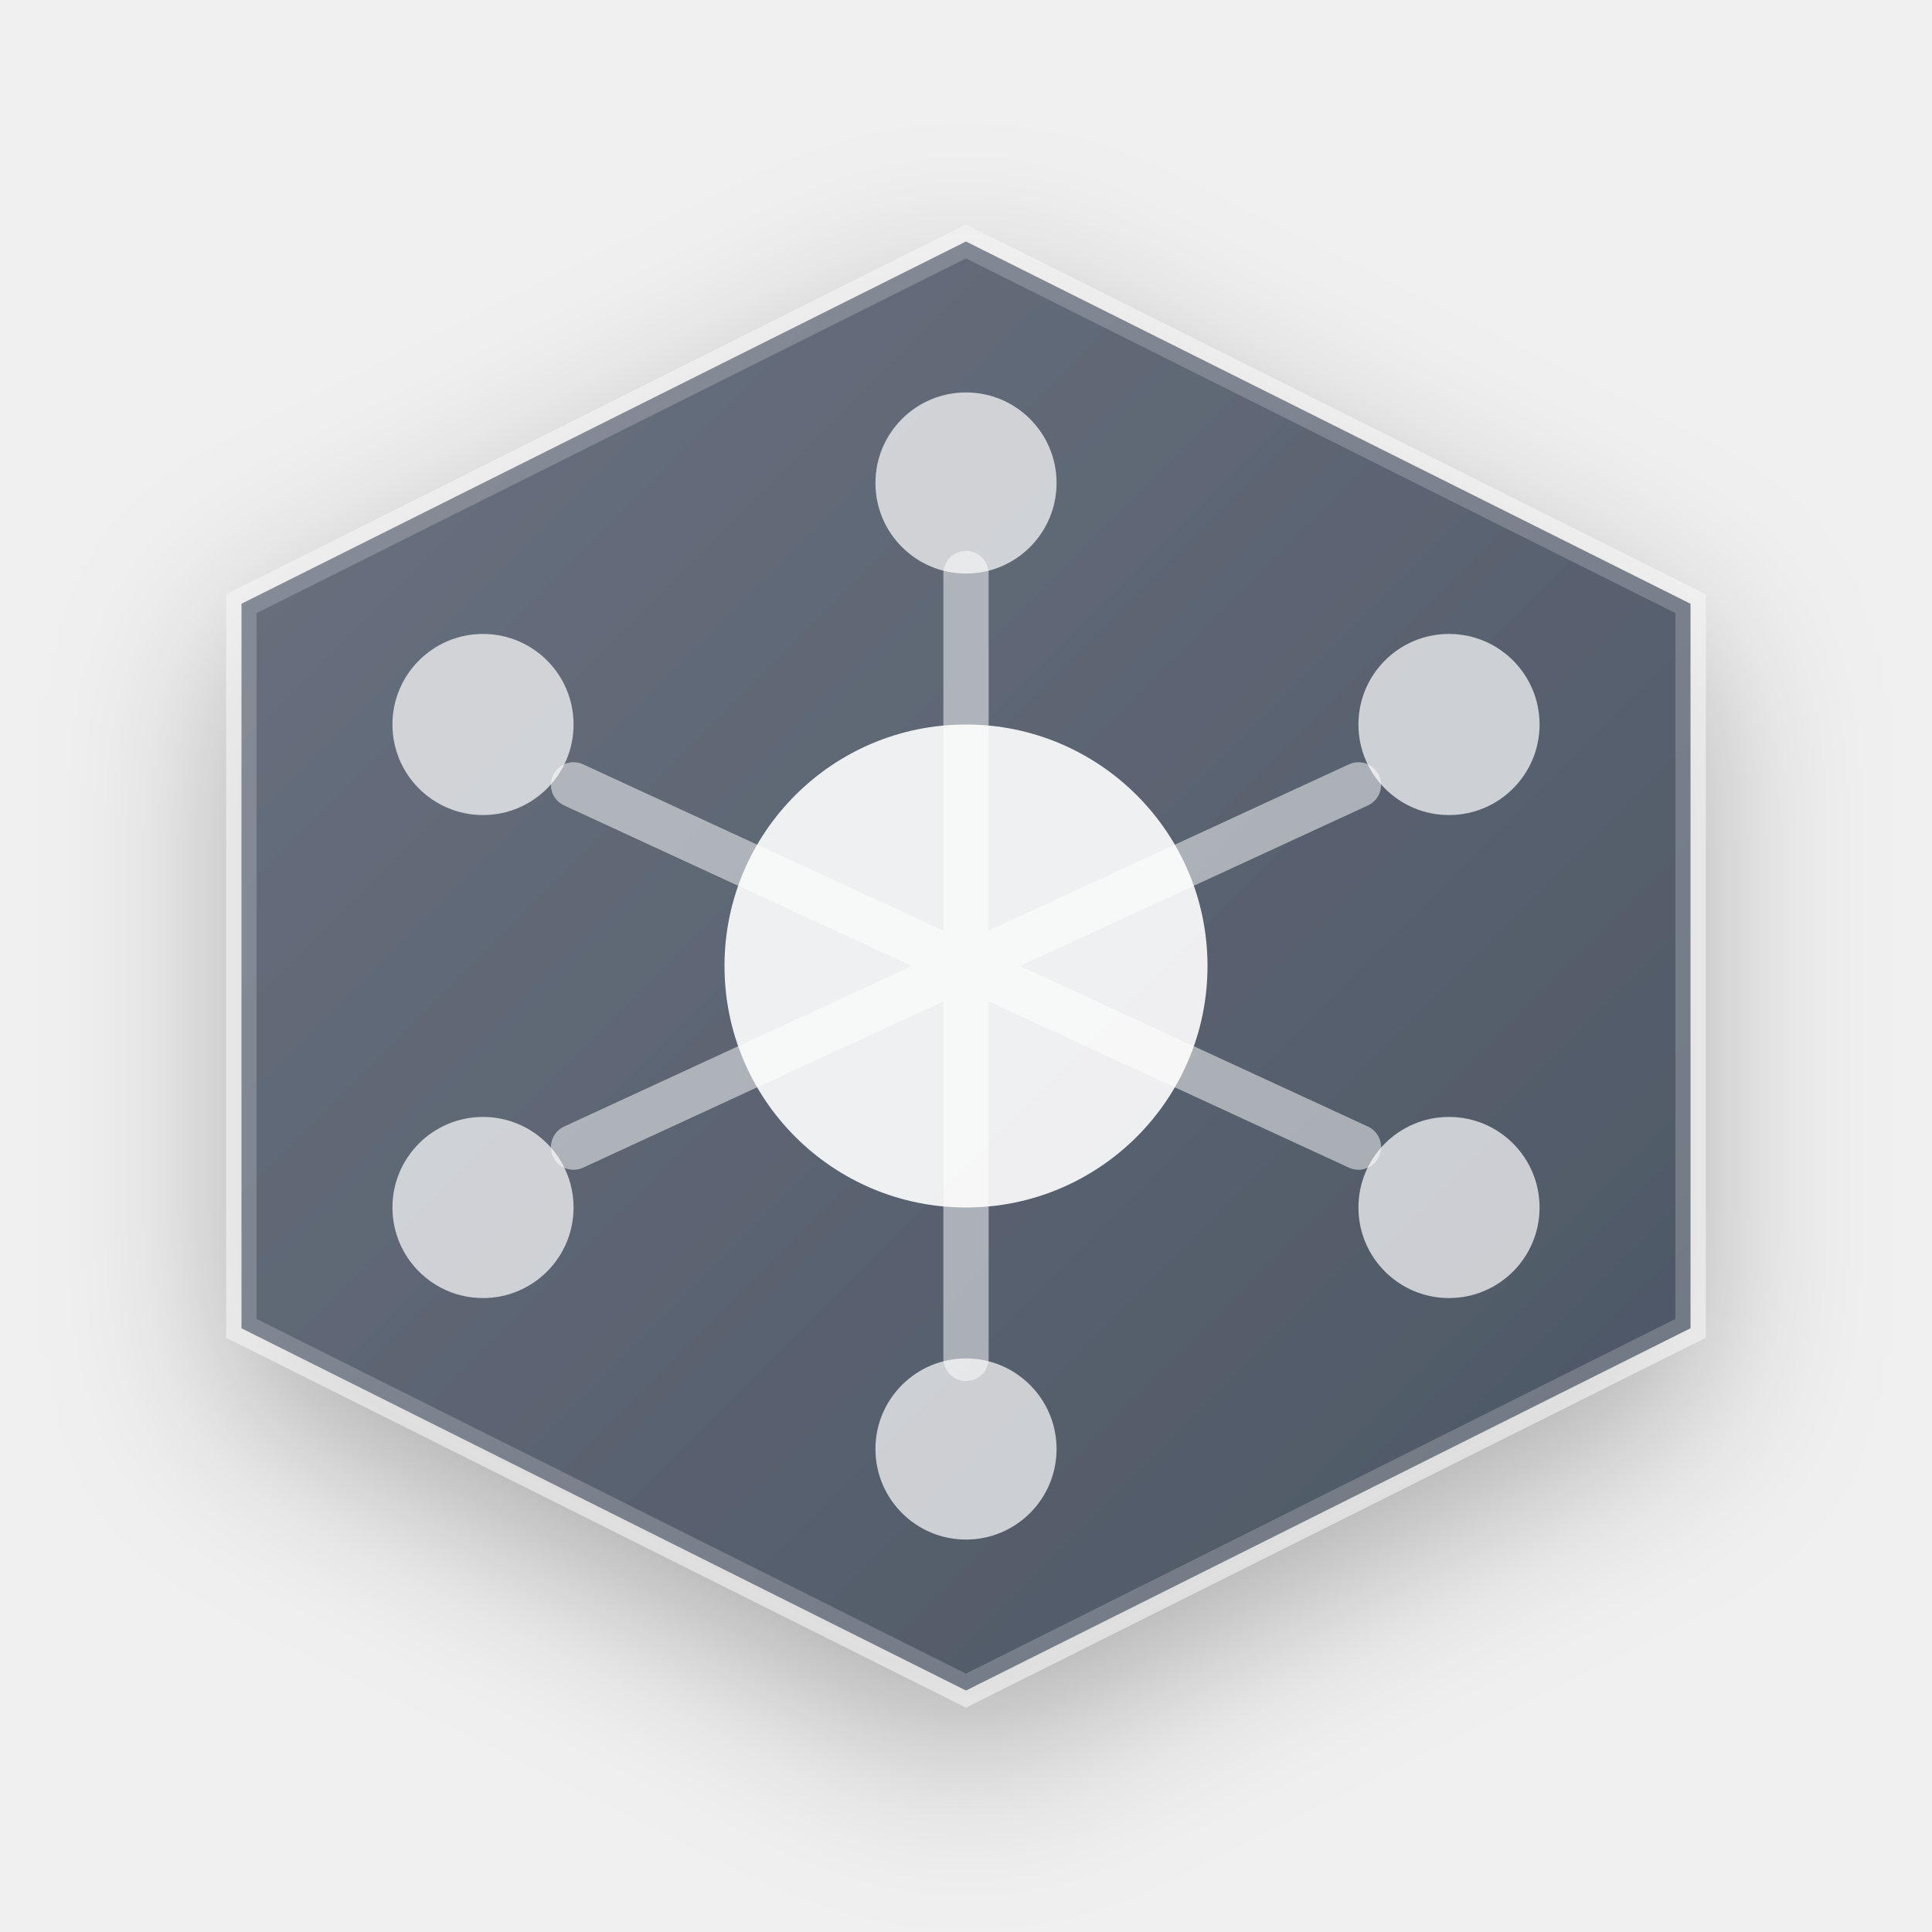
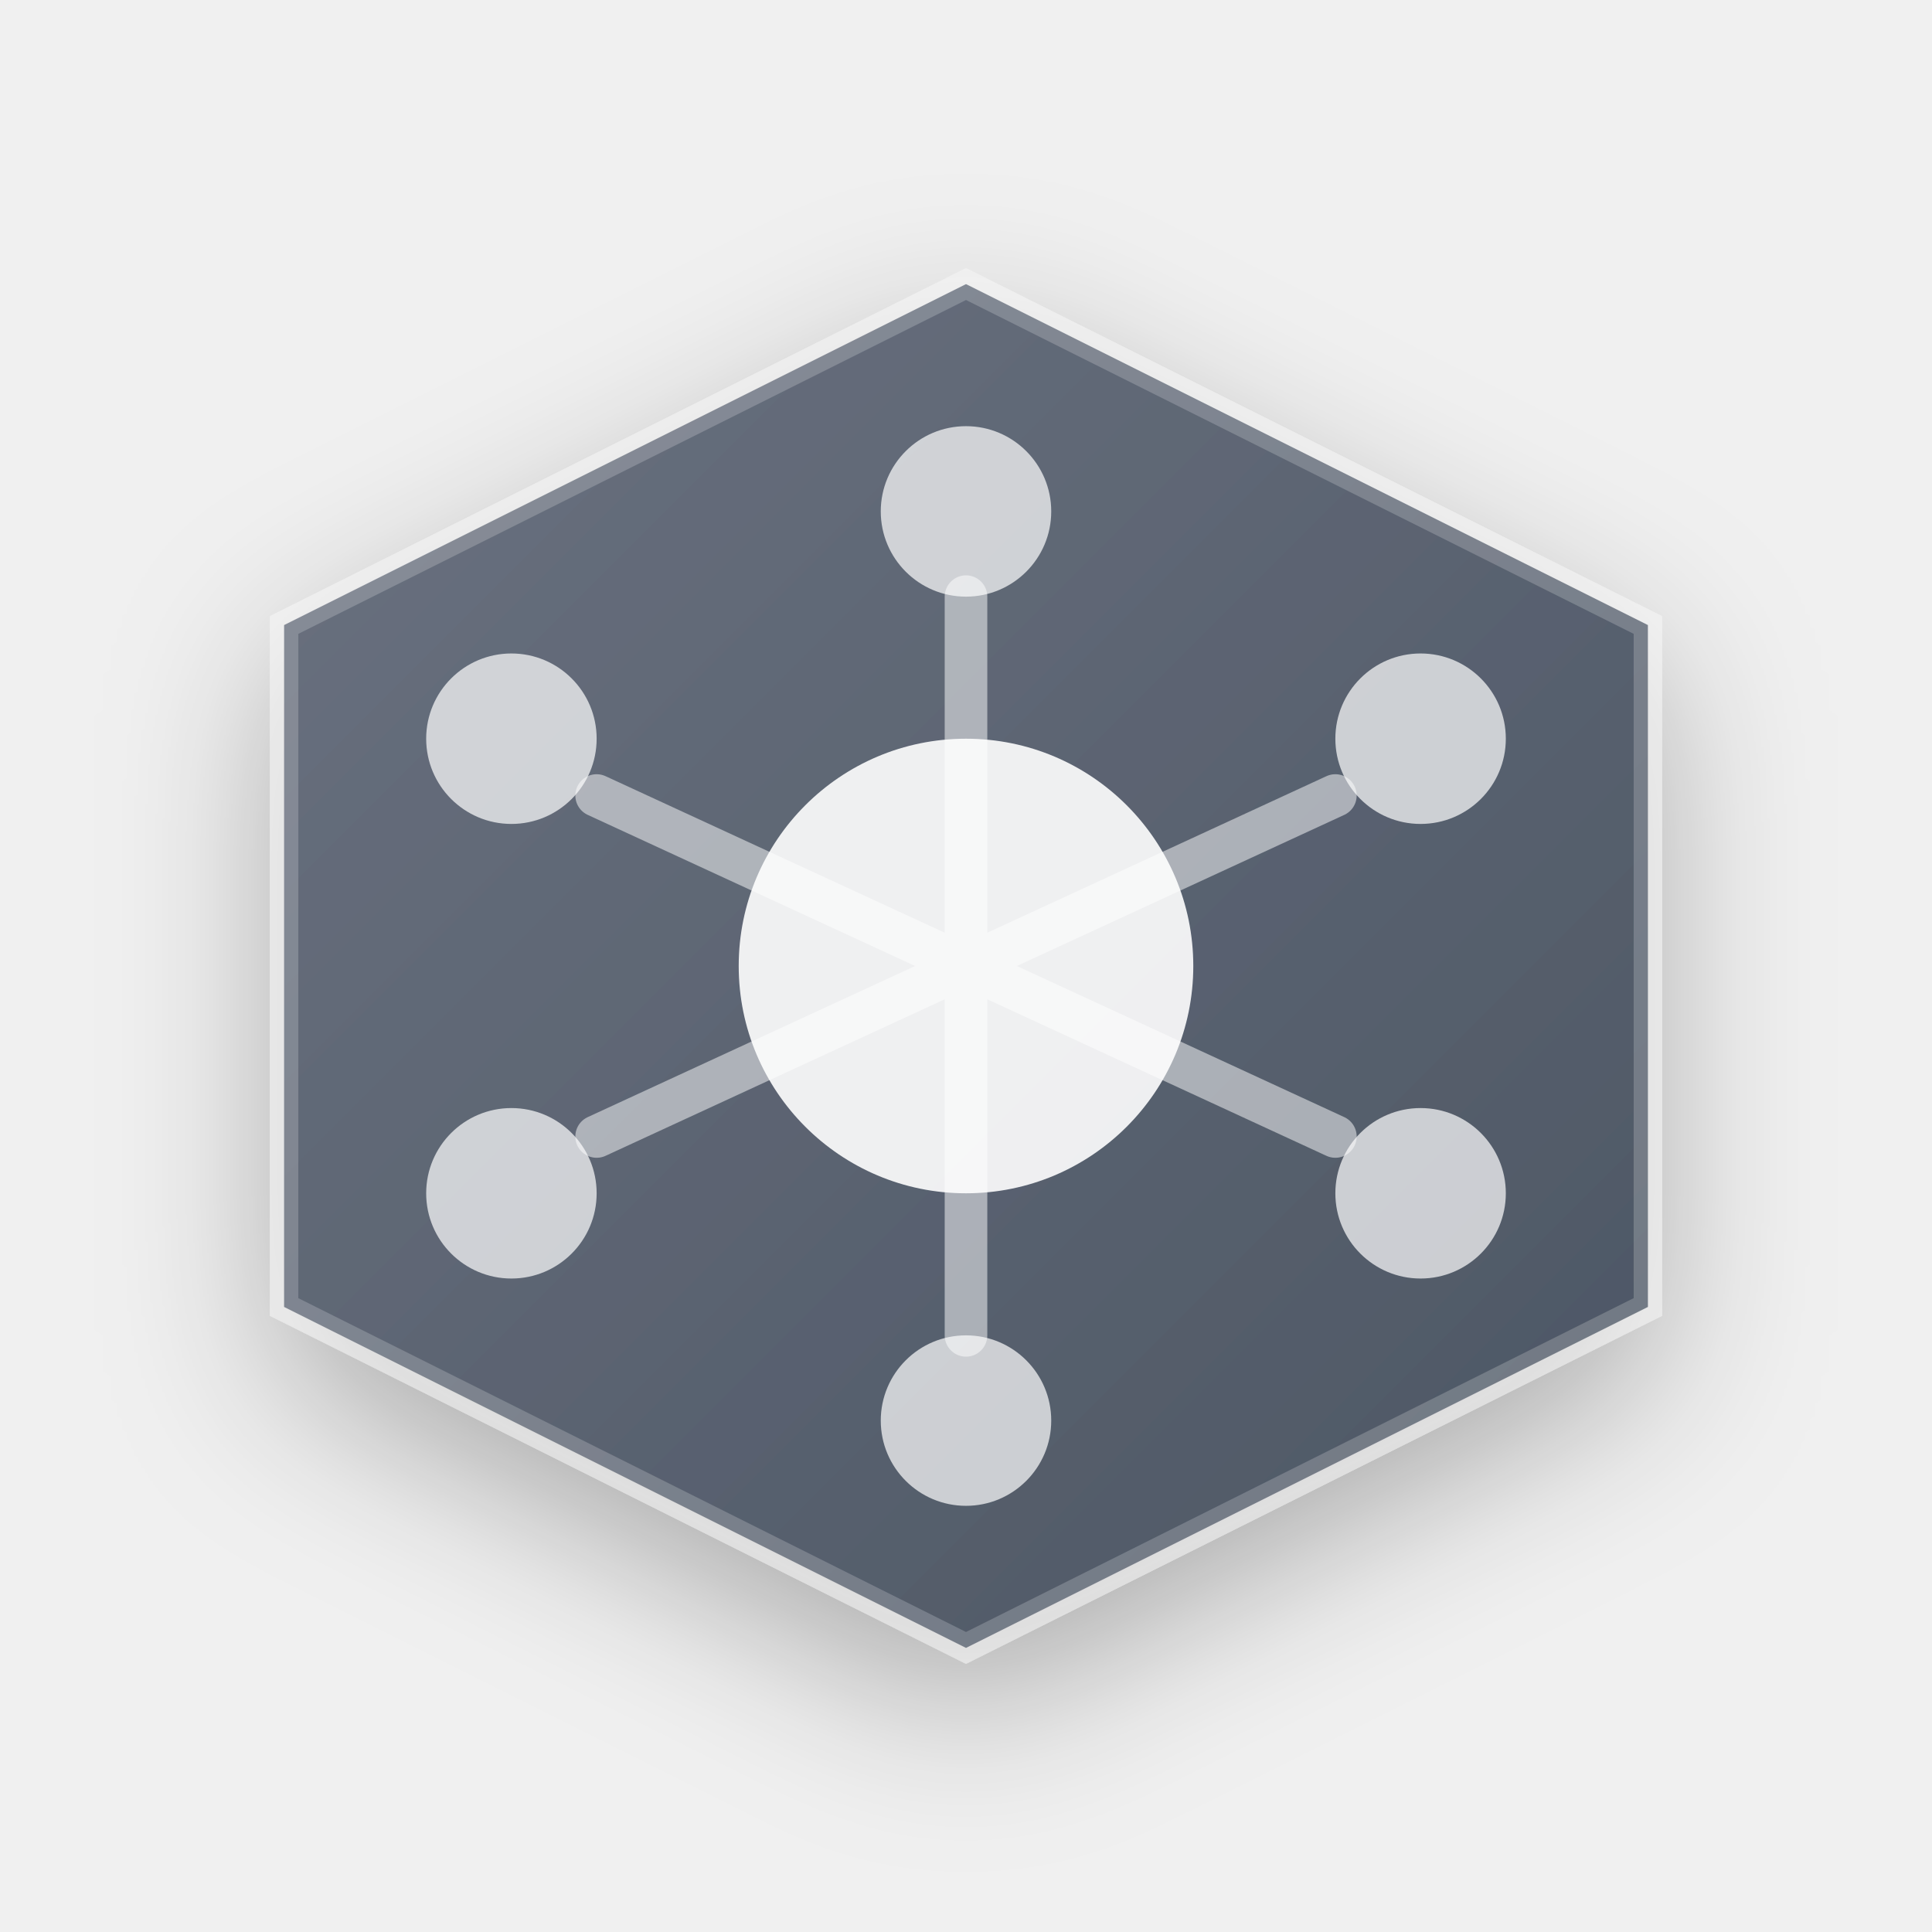
- <svg xmlns="http://www.w3.org/2000/svg" viewBox="0 0 64 64">
+ <svg xmlns="http://www.w3.org/2000/svg" viewBox="-2 -2 68 68">
  <defs>
    <linearGradient id="hubGrad" x1="0%" y1="0%" x2="100%" y2="100%">
      <stop offset="0%" style="stop-color:#6b7280;stop-opacity:1" />
      <stop offset="100%" style="stop-color:#4b5563;stop-opacity:1" />
    </linearGradient>
    <filter id="hubShadow" x="-20%" y="-20%" width="140%" height="140%">
      <feDropShadow dx="0" dy="2" stdDeviation="3" flood-opacity="0.3" />
    </filter>
  </defs>
  <polygon points="32,8 56,20 56,44 32,56 8,44 8,20" fill="url(#hubGrad)" filter="url(#hubShadow)" stroke="rgba(255,255,255,0.2)" stroke-width="1" />
  <circle cx="32" cy="32" r="8" fill="white" opacity="0.9" />
  <g fill="white" opacity="0.7">
    <circle cx="32" cy="16" r="3" />
    <circle cx="48" cy="24" r="3" />
    <circle cx="48" cy="40" r="3" />
    <circle cx="32" cy="48" r="3" />
    <circle cx="16" cy="40" r="3" />
    <circle cx="16" cy="24" r="3" />
  </g>
  <g stroke="white" stroke-width="1.5" opacity="0.5" stroke-linecap="round">
    <line x1="32" y1="32" x2="32" y2="19" />
    <line x1="32" y1="32" x2="45" y2="26" />
    <line x1="32" y1="32" x2="45" y2="38" />
    <line x1="32" y1="32" x2="32" y2="45" />
    <line x1="32" y1="32" x2="19" y2="38" />
    <line x1="32" y1="32" x2="19" y2="26" />
  </g>
</svg>
